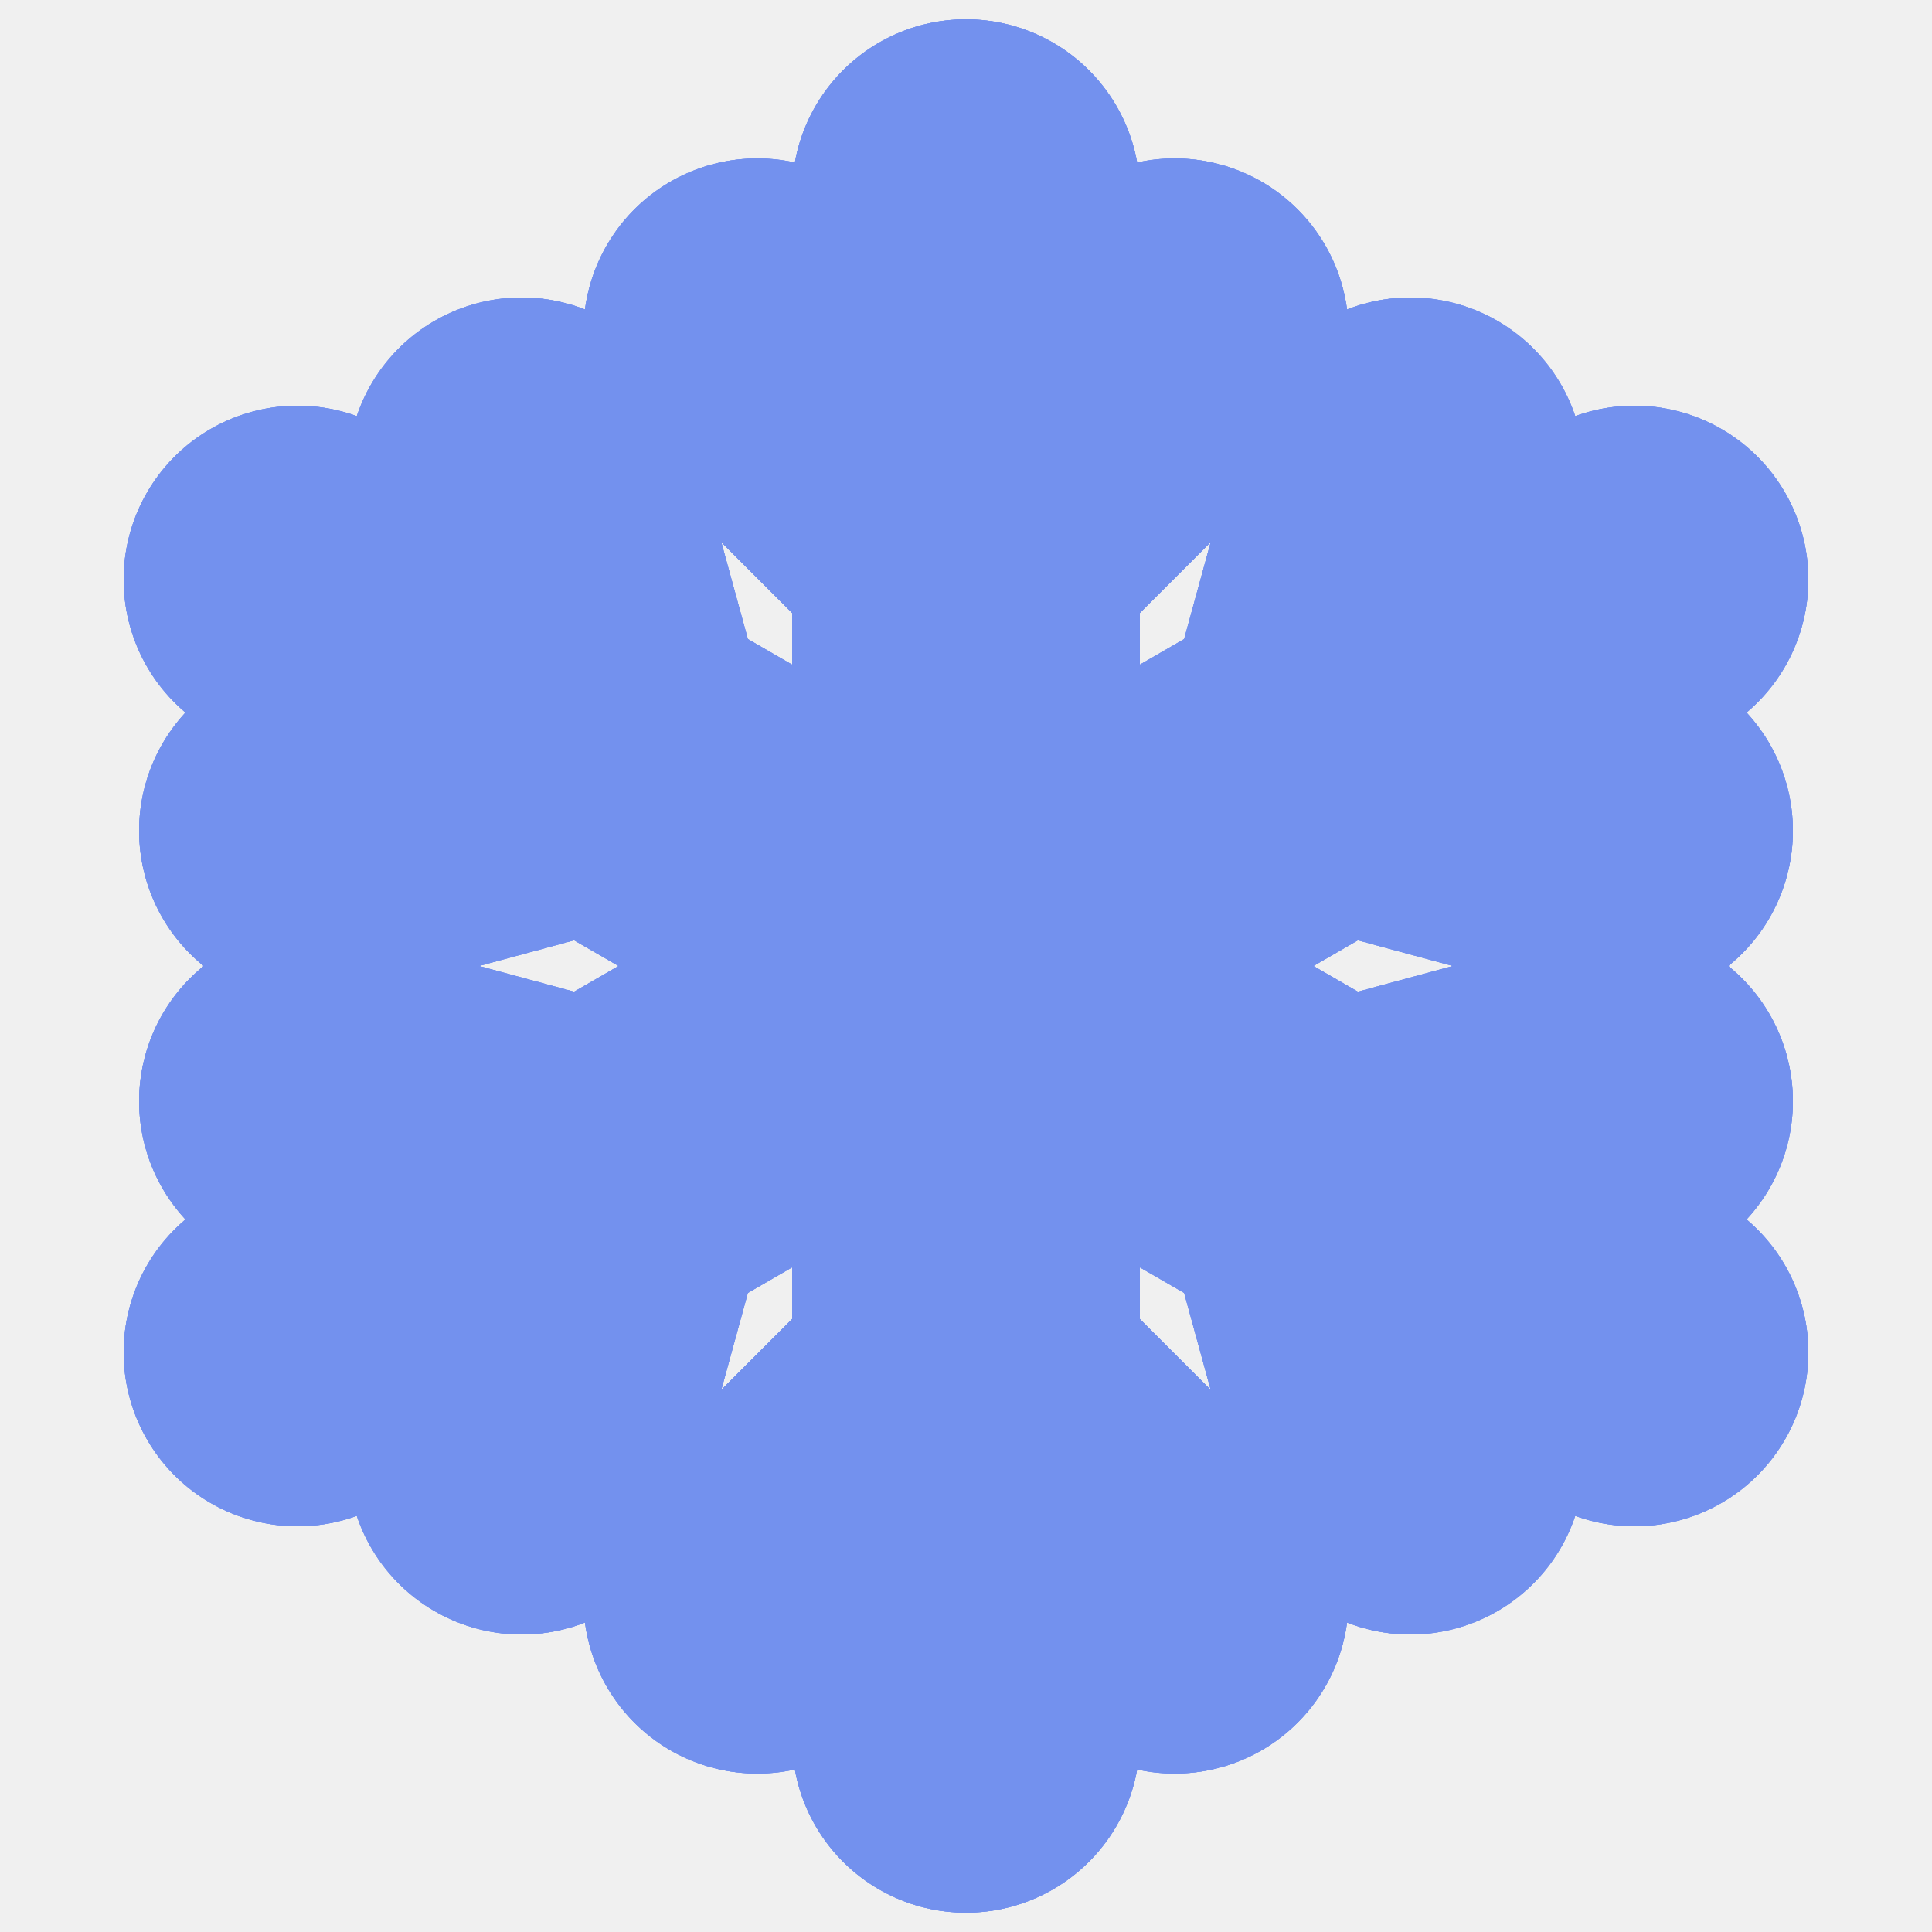
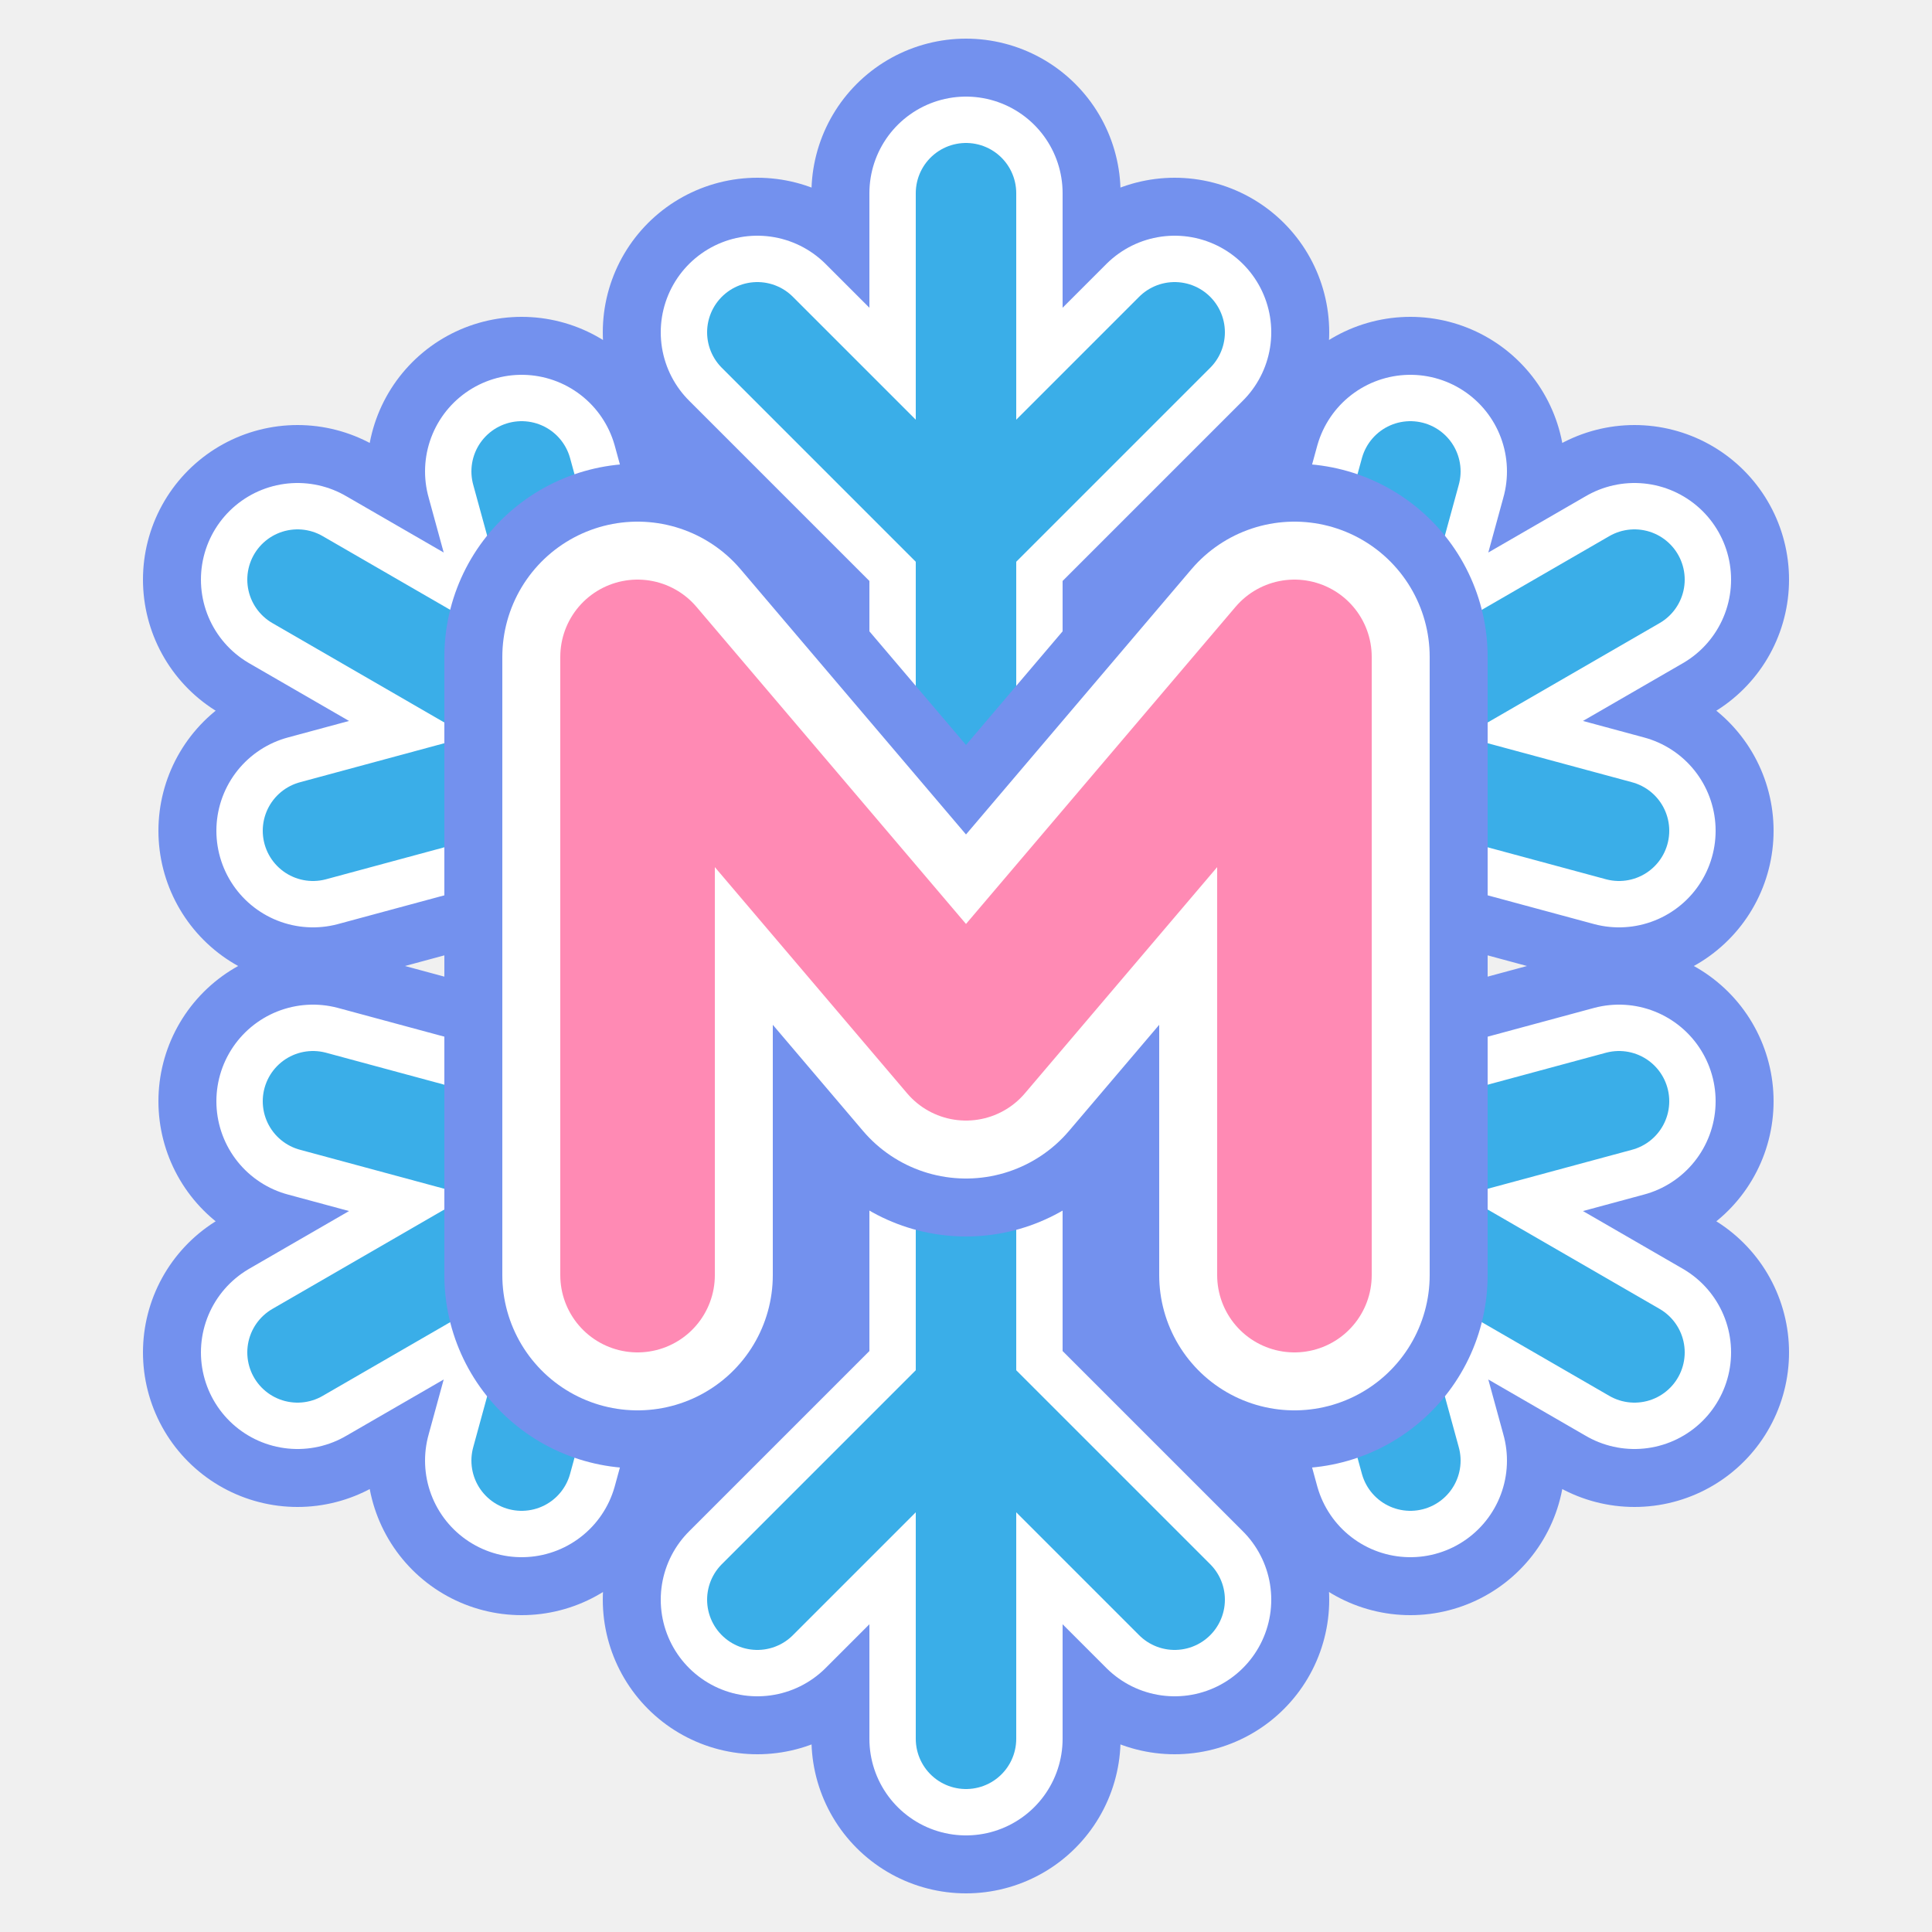
<svg xmlns="http://www.w3.org/2000/svg" viewBox="5 17 50 50">
-   <g fill="none" stroke-linecap="round">
-     <path id="f" d="M30 42V22M30 31l5.4-5.4M30 31l-5.4-5.4M30 42L12.7 32M20.5 36.5l-2-7.3M20.5 36.5l-7.4 2M30 42L12.7 52M20.5 47.5l-7.4-2M20.5 47.5l-2 7.3M30 42v20M30 53l-5.4 5.4M30 53l5.4 5.4M30 42l17.3 10M39.5 47.5l2 7.3M39.5 47.5l7.4-2M30 42l17.3-10M39.5 36.5l7.4 2M39.5 36.5l2-7.3" stroke="#7391ee" stroke-width="9" />
-     <use href="#f" stroke="#ffffff" stroke-width="6" />
-     <use href="#f" stroke="#3aaee8" stroke-width="3" />
+   <g fill="none" stroke-linecap="round" stroke-linejoin="round">
+     <path d="M30 42V22M30 31l5.4-5.4M30 31l-5.4-5.4M30 42L12.7 32M20.5 36.5l-2-7.3M20.5 36.5l-7.4 2M30 42L12.7 52M20.5 47.5l-7.4-2M20.5 47.5l-2 7.3M30 42v20M30 53l-5.4 5.4M30 53l5.4 5.4M30 42l17.3 10M39.5 47.5l2 7.3M39.5 47.5l7.4-2M30 42l17.3-10M39.5 36.5l7.4 2M39.5 36.5l2-7.3" stroke="#7391ee" stroke-width="8" />
+     <path d="M30 42V22M30 31l5.4-5.4M30 31l-5.4-5.4M30 42L12.7 32M20.5 36.5l-2-7.3M20.5 36.5l-7.4 2M30 42L12.7 52M20.5 47.5l-7.4-2M20.5 47.5l-2 7.3M30 42v20M30 53l-5.4 5.4M30 53l5.4 5.4M30 42l17.3 10M39.5 47.5l2 7.3M39.5 47.5l7.4-2M30 42l17.3-10M39.5 36.5l7.4 2M39.5 36.5l2-7.3" stroke="#ffffff" stroke-width="5" />
+     <path d="M30 42V22M30 31l5.4-5.4M30 31l-5.4-5.4M30 42L12.7 32M20.5 36.5l-2-7.3M20.5 36.5l-7.4 2M30 42L12.7 52M20.5 47.5l-7.4-2M20.5 47.5l-2 7.3M30 42v20M30 53l-5.4 5.4M30 53l5.4 5.4M30 42l17.3 10M39.5 47.5l2 7.3M39.5 47.5l7.4-2M30 42l17.3-10M39.5 36.5l7.4 2M39.5 36.5l2-7.3" stroke="#3aaee8" stroke-width="2.6" />
+   </g>
+   <g fill="none" stroke-linecap="round" stroke-linejoin="round">
+     <path d="M21.5 50V34l8.5 10 8.5-10v16" stroke="#7391ee" stroke-width="10" />
+     <path d="M21.5 50V34l8.5 10 8.5-10v16" stroke="#ffffff" stroke-width="7" />
+     <path d="M21.5 50V34l8.5 10 8.5-10v16" stroke="#ff8ab4" stroke-width="4" />
  </g>
</svg>
